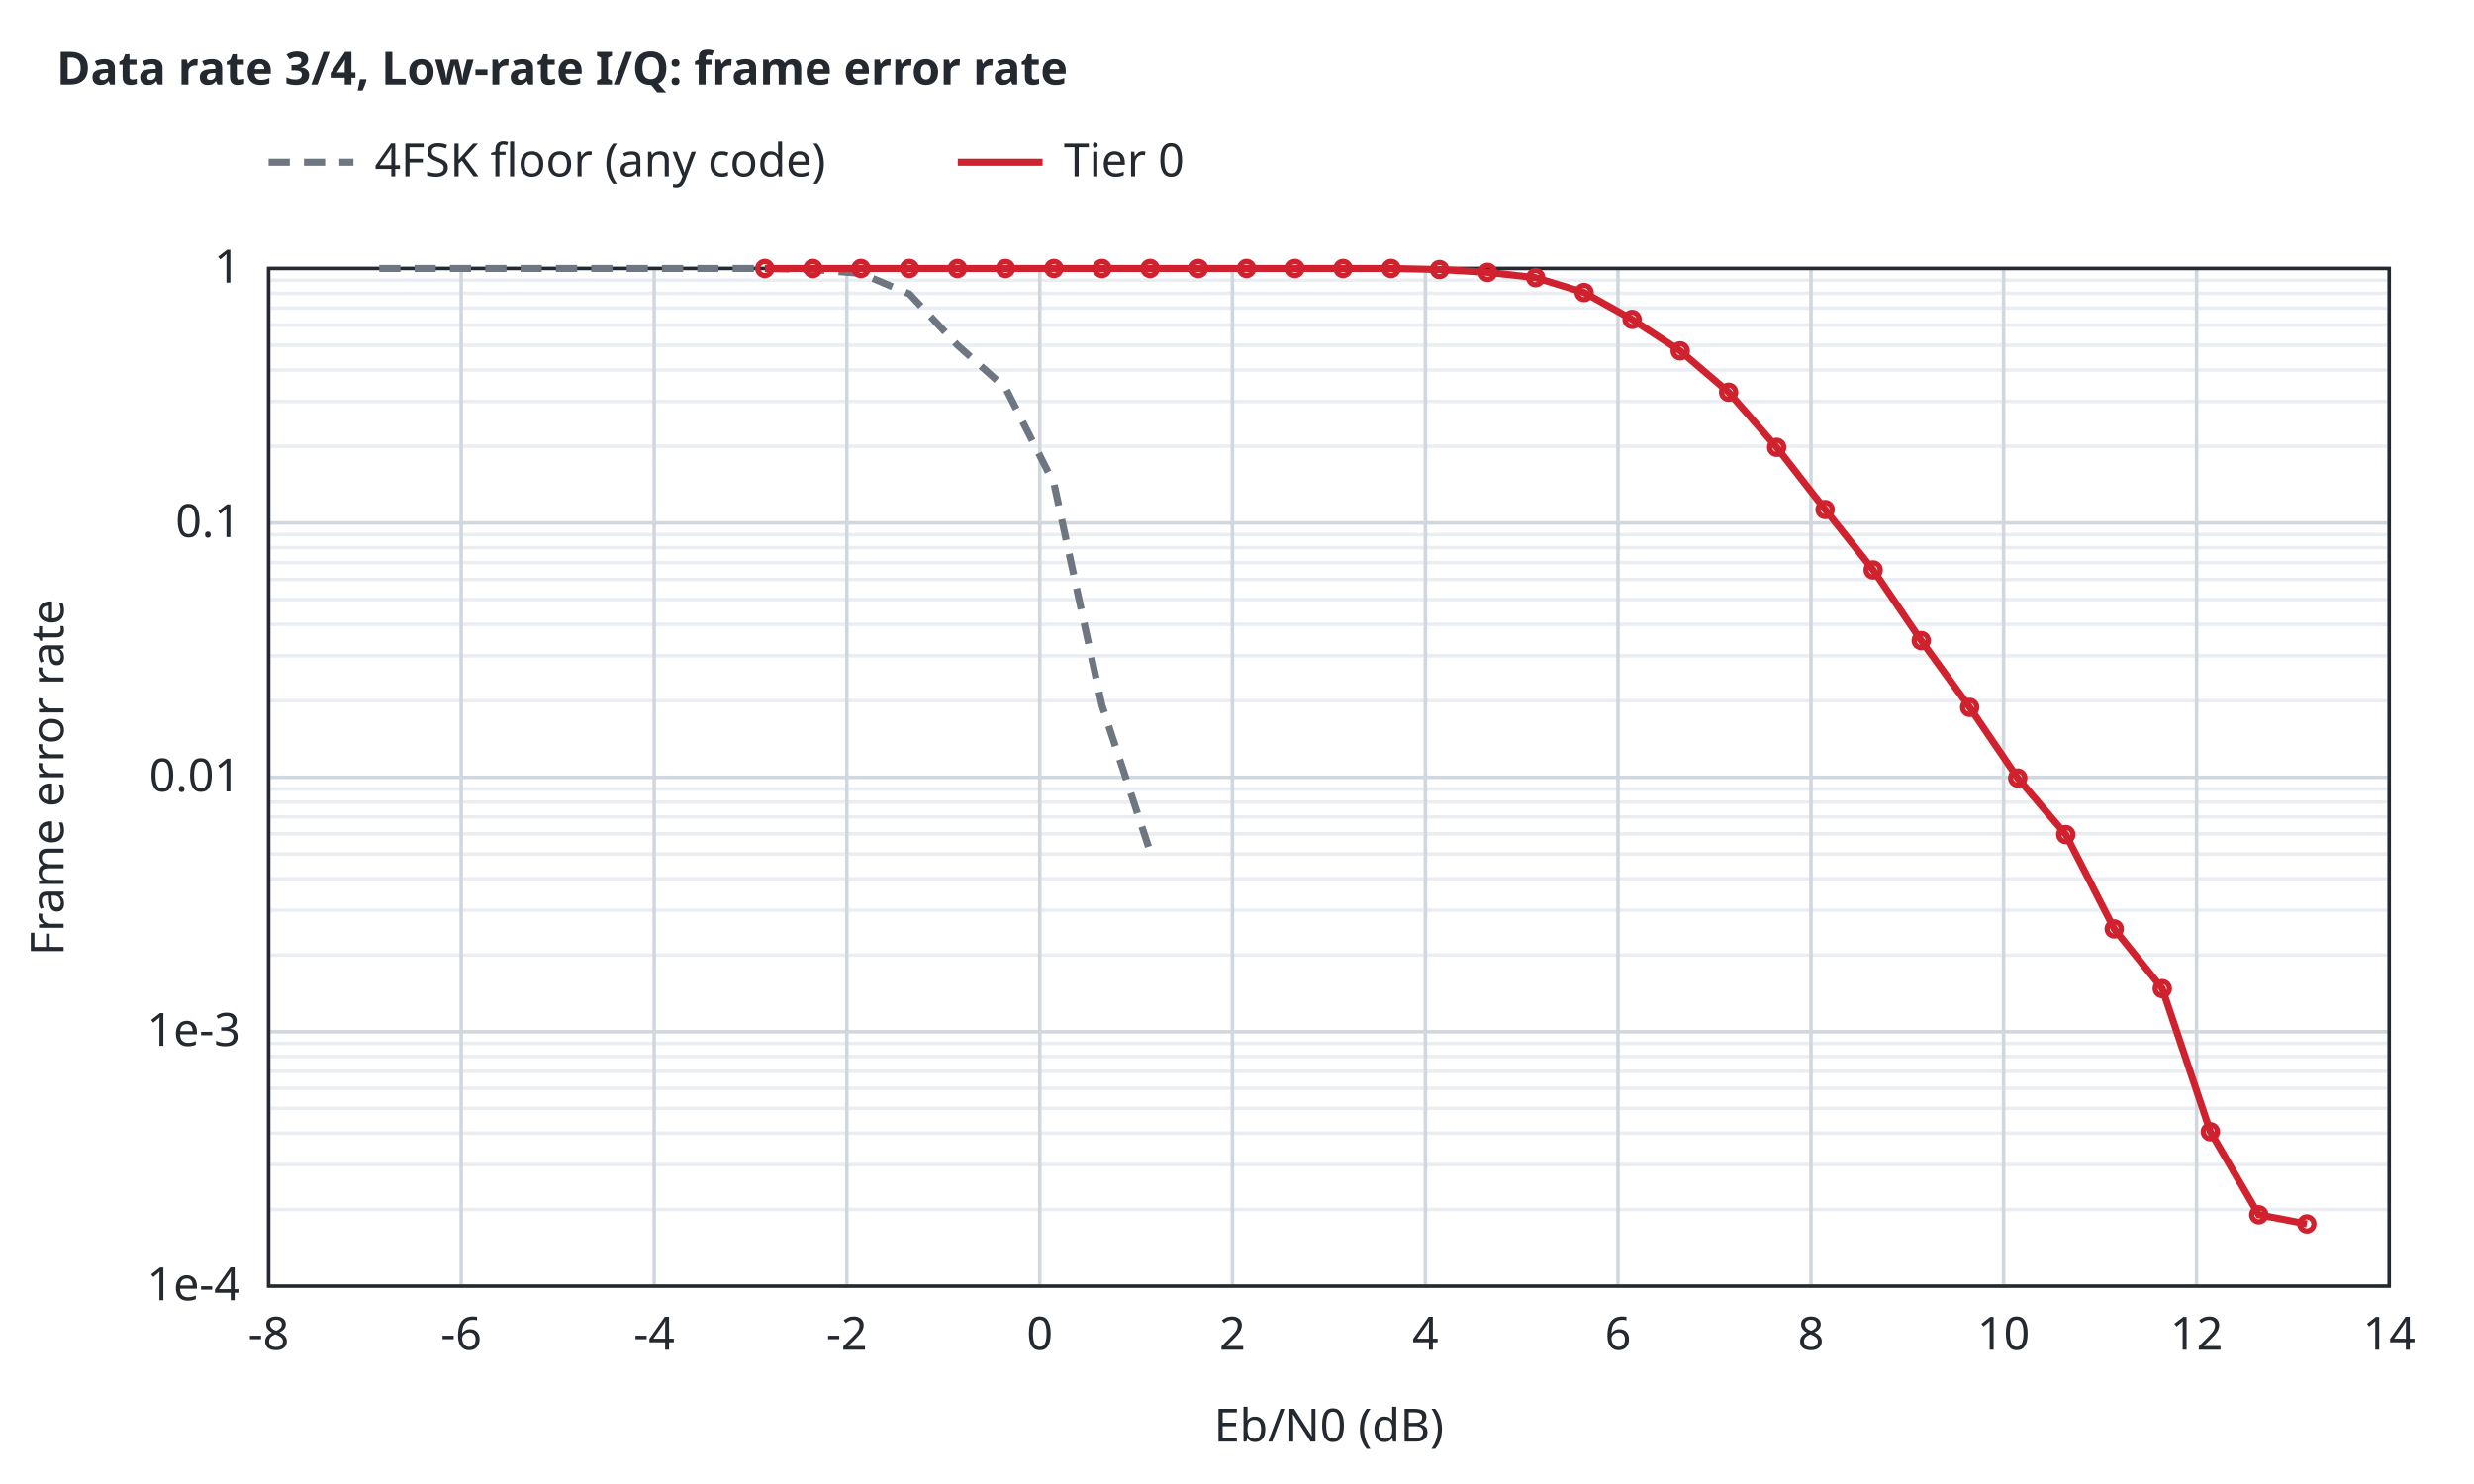
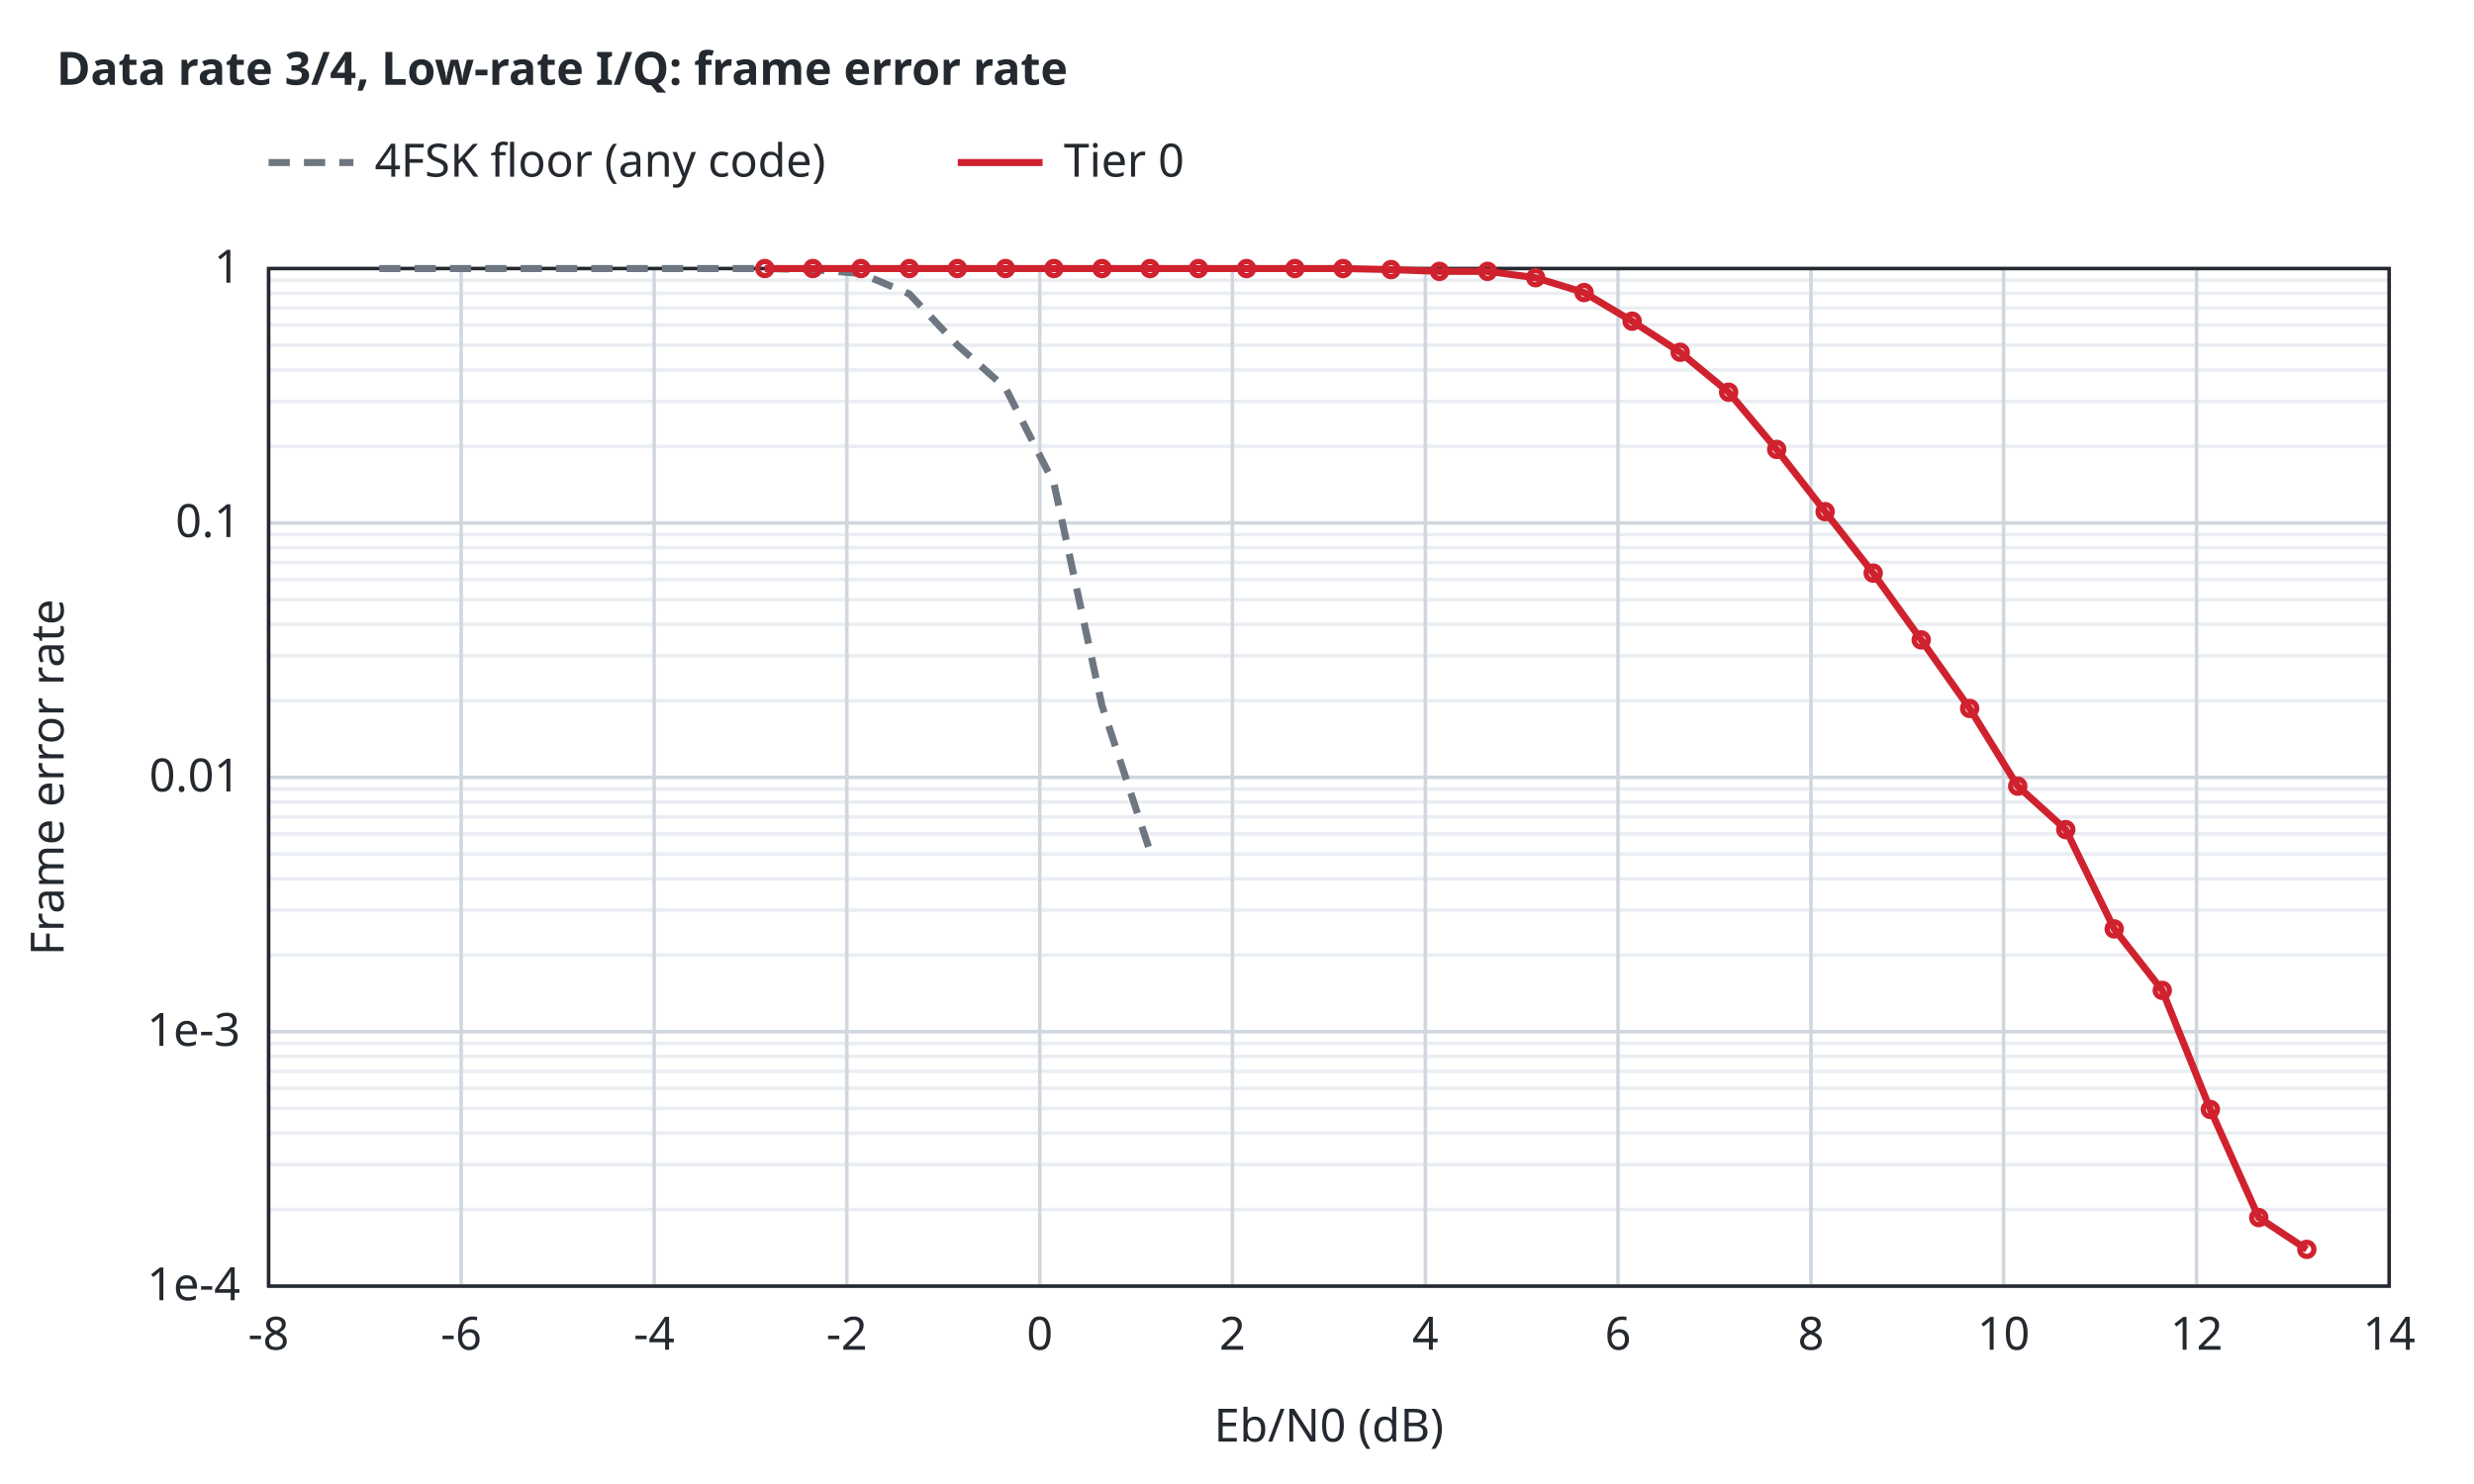
<svg xmlns="http://www.w3.org/2000/svg" width="700" height="420" viewBox="0 0 700 420">
  <style>text{font-family:sans-serif;font-size:13px;fill:#24292f}.t{font-weight:600}.bg{fill:#ffffff}.ax{stroke:#24292f;stroke-width:1;fill:none}.gr{stroke:#d0d7de;stroke-width:1}.mi{stroke:#eaeef2;stroke-width:1}.r0{stroke:#6e7781}.r1{stroke:#bc4c00}.r2{stroke:#8250df}.r3{stroke:#1b7c83}.r4{stroke:#9a6700}.s1{stroke:#cf222e}.s2{stroke:#0969da}.s3{stroke:#1a7f37}.s4{stroke:#9a6700}.q0{fill:#6e7781}.q1{fill:#bc4c00}.q2{fill:#8250df}.f1{fill:#cf222e}.f2{fill:#0969da}.f3{fill:#1a7f37}.f4{fill:#9a6700}.l{fill:none;stroke-width:2}.p{fill:none;stroke-width:1.5}.e{fill:none;stroke-width:1;stroke-opacity:.25}@media (prefers-color-scheme:dark){text{fill:#e6edf3}.bg{fill:#0d1117}.ax{stroke:#8b949e}.gr{stroke:#30363d}.mi{stroke:#21262d}.r0{stroke:#8b949e}.r1{stroke:#f0883e}.r2{stroke:#d2a8ff}.r3{stroke:#39c5cf}.r4{stroke:#d29922}.s1{stroke:#ff7b72}.s2{stroke:#58a6ff}.s3{stroke:#3fb950}.s4{stroke:#d29922}.q0{fill:#8b949e}.q1{fill:#f0883e}.q2{fill:#d2a8ff}.f1{fill:#ff7b72}.f2{fill:#58a6ff}.f3{fill:#3fb950}.f4{fill:#d29922}}</style>
  <rect class="bg" width="100%" height="100%" />
  <text class="t" x="16" y="24">Data rate 3/4, Low-rate I/Q: frame error rate</text>
  <line class="mi" x1="76.0" y1="342.3" x2="676.0" y2="342.3" />
  <line class="mi" x1="76.0" y1="329.6" x2="676.0" y2="329.6" />
  <line class="mi" x1="76.0" y1="320.7" x2="676.0" y2="320.7" />
  <line class="mi" x1="76.0" y1="313.7" x2="676.0" y2="313.7" />
  <line class="mi" x1="76.0" y1="308.0" x2="676.0" y2="308.0" />
  <line class="mi" x1="76.0" y1="303.2" x2="676.0" y2="303.2" />
  <line class="mi" x1="76.0" y1="299.0" x2="676.0" y2="299.0" />
  <line class="mi" x1="76.0" y1="295.3" x2="676.0" y2="295.3" />
  <line class="mi" x1="76.0" y1="270.3" x2="676.0" y2="270.3" />
  <line class="mi" x1="76.0" y1="257.6" x2="676.0" y2="257.6" />
  <line class="mi" x1="76.0" y1="248.7" x2="676.0" y2="248.7" />
  <line class="mi" x1="76.0" y1="241.7" x2="676.0" y2="241.7" />
  <line class="mi" x1="76.0" y1="236.0" x2="676.0" y2="236.0" />
  <line class="mi" x1="76.0" y1="231.2" x2="676.0" y2="231.2" />
  <line class="mi" x1="76.0" y1="227.0" x2="676.0" y2="227.0" />
  <line class="mi" x1="76.0" y1="223.3" x2="676.0" y2="223.3" />
  <line class="mi" x1="76.0" y1="198.3" x2="676.0" y2="198.3" />
  <line class="mi" x1="76.0" y1="185.6" x2="676.0" y2="185.6" />
  <line class="mi" x1="76.0" y1="176.7" x2="676.0" y2="176.7" />
  <line class="mi" x1="76.0" y1="169.7" x2="676.0" y2="169.7" />
  <line class="mi" x1="76.0" y1="164.0" x2="676.0" y2="164.0" />
  <line class="mi" x1="76.0" y1="159.2" x2="676.0" y2="159.2" />
  <line class="mi" x1="76.0" y1="155.0" x2="676.0" y2="155.0" />
  <line class="mi" x1="76.0" y1="151.3" x2="676.0" y2="151.3" />
  <line class="mi" x1="76.0" y1="126.3" x2="676.0" y2="126.3" />
  <line class="mi" x1="76.0" y1="113.6" x2="676.0" y2="113.6" />
  <line class="mi" x1="76.0" y1="104.7" x2="676.0" y2="104.7" />
  <line class="mi" x1="76.0" y1="97.7" x2="676.0" y2="97.7" />
  <line class="mi" x1="76.0" y1="92.0" x2="676.0" y2="92.0" />
  <line class="mi" x1="76.0" y1="87.2" x2="676.0" y2="87.2" />
  <line class="mi" x1="76.0" y1="83.0" x2="676.0" y2="83.0" />
  <line class="mi" x1="76.0" y1="79.3" x2="676.0" y2="79.3" />
  <line class="gr" x1="76.0" y1="364.0" x2="76.0" y2="76.0" />
  <text x="76.0" y="382.0" text-anchor="middle">-8</text>
  <line class="gr" x1="130.5" y1="364.0" x2="130.5" y2="76.0" />
  <text x="130.5" y="382.0" text-anchor="middle">-6</text>
  <line class="gr" x1="185.1" y1="364.0" x2="185.1" y2="76.0" />
  <text x="185.1" y="382.0" text-anchor="middle">-4</text>
  <line class="gr" x1="239.6" y1="364.0" x2="239.6" y2="76.0" />
  <text x="239.6" y="382.0" text-anchor="middle">-2</text>
  <line class="gr" x1="294.2" y1="364.0" x2="294.2" y2="76.0" />
  <text x="294.2" y="382.0" text-anchor="middle">0</text>
  <line class="gr" x1="348.7" y1="364.0" x2="348.7" y2="76.0" />
  <text x="348.7" y="382.0" text-anchor="middle">2</text>
  <line class="gr" x1="403.3" y1="364.0" x2="403.3" y2="76.0" />
  <text x="403.3" y="382.0" text-anchor="middle">4</text>
  <line class="gr" x1="457.8" y1="364.0" x2="457.8" y2="76.0" />
  <text x="457.8" y="382.0" text-anchor="middle">6</text>
  <line class="gr" x1="512.4" y1="364.0" x2="512.4" y2="76.0" />
  <text x="512.4" y="382.0" text-anchor="middle">8</text>
  <line class="gr" x1="566.9" y1="364.0" x2="566.9" y2="76.0" />
  <text x="566.9" y="382.0" text-anchor="middle">10</text>
  <line class="gr" x1="621.5" y1="364.0" x2="621.5" y2="76.0" />
  <text x="621.5" y="382.0" text-anchor="middle">12</text>
  <line class="gr" x1="676.0" y1="364.0" x2="676.0" y2="76.0" />
  <text x="676.0" y="382.0" text-anchor="middle">14</text>
  <line class="gr" x1="76.0" y1="364.0" x2="676.0" y2="364.0" />
  <text x="68.0" y="368.0" text-anchor="end">1e-4</text>
  <line class="gr" x1="76.0" y1="292.0" x2="676.0" y2="292.0" />
  <text x="68.0" y="296.0" text-anchor="end">1e-3</text>
  <line class="gr" x1="76.0" y1="220.0" x2="676.0" y2="220.0" />
  <text x="68.0" y="224.0" text-anchor="end">0.01</text>
  <line class="gr" x1="76.0" y1="148.0" x2="676.0" y2="148.0" />
  <text x="68.0" y="152.0" text-anchor="end">0.1</text>
  <line class="gr" x1="76.0" y1="76.0" x2="676.0" y2="76.0" />
  <text x="68.0" y="80.0" text-anchor="end">1</text>
  <rect class="ax" x="76.0" y="76.0" width="600.0" height="288.0" />
  <text x="376.0" y="408.0" text-anchor="middle">Eb/N0 (dB)</text>
  <text x="18" y="220.0" text-anchor="middle" transform="rotate(-90 18 220.0)">Frame error rate</text>
  <path class="l r0" stroke-dasharray="6 4" d="M107.3,76.0 L120.9,76.0 L134.5,76.0 L148.2,76.0 L161.8,76.0 L175.4,76.0 L189.1,76.0 L202.7,76.0 L216.3,76.0 L230.0,76.3 L243.6,77.4 L257.3,83.2 L270.9,97.7 L284.5,109.8 L298.2,136.8 L311.8,199.7 L325.4,241.0" />
-   <path class="l s1" d="M216.4,76.0 L230.0,76.0 L243.6,76.0 L257.3,76.0 L270.9,76.0 L284.5,76.0 L298.2,76.0 L311.8,76.0 L325.4,76.0 L339.1,76.0 L352.7,76.0 L366.4,76.0 L380.0,76.0 L393.6,76.0 L407.3,76.3 L420.9,77.1 L434.5,78.6 L448.2,82.8 L461.8,90.4 L475.4,99.3 L489.1,111.0 L502.7,126.6 L516.4,144.2 L530.0,161.3 L543.6,181.3 L557.3,200.2 L570.9,220.2 L584.5,236.2 L598.2,262.9 L611.8,279.8 L625.4,320.3 L639.1,343.8 L652.7,346.4" />
+   <path class="l s1" d="M216.4,76.0 L230.0,76.0 L243.6,76.0 L257.3,76.0 L270.9,76.0 L284.5,76.0 L298.2,76.0 L311.8,76.0 L325.4,76.0 L339.1,76.0 L352.7,76.0 L366.4,76.0 L380.0,76.0 L393.6,76.3 L407.3,76.8 L420.9,76.8 L434.5,78.6 L448.2,82.8 L461.8,90.9 L475.4,99.7 L489.1,111.0 L502.7,127.2 L516.4,144.8 L530.0,162.2 L543.6,181.1 L557.3,200.5 L570.9,222.5 L584.5,234.8 L598.2,262.9 L611.8,280.3 L625.4,314.0 L639.1,344.6 L652.7,353.6" />
  <circle class="p s1" cx="216.4" cy="76.0" r="2" />
  <circle class="p s1" cx="230.0" cy="76.0" r="2" />
  <circle class="p s1" cx="243.6" cy="76.0" r="2" />
  <circle class="p s1" cx="257.3" cy="76.0" r="2" />
  <circle class="p s1" cx="270.9" cy="76.0" r="2" />
  <circle class="p s1" cx="284.5" cy="76.0" r="2" />
  <circle class="p s1" cx="298.2" cy="76.0" r="2" />
  <circle class="p s1" cx="311.8" cy="76.0" r="2" />
  <circle class="p s1" cx="325.4" cy="76.0" r="2" />
  <circle class="p s1" cx="339.1" cy="76.0" r="2" />
  <circle class="p s1" cx="352.7" cy="76.0" r="2" />
  <circle class="p s1" cx="366.4" cy="76.0" r="2" />
  <circle class="p s1" cx="380.0" cy="76.0" r="2" />
-   <circle class="p s1" cx="393.6" cy="76.0" r="2" />
-   <circle class="p s1" cx="407.3" cy="76.3" r="2" />
-   <circle class="p s1" cx="420.9" cy="77.1" r="2" />
+   <circle class="p s1" cx="393.6" cy="76.3" r="2" />
+   <circle class="p s1" cx="407.3" cy="76.8" r="2" />
+   <circle class="p s1" cx="420.9" cy="76.8" r="2" />
  <circle class="p s1" cx="434.5" cy="78.6" r="2" />
  <circle class="p s1" cx="448.2" cy="82.8" r="2" />
-   <circle class="p s1" cx="461.8" cy="90.4" r="2" />
-   <circle class="p s1" cx="475.4" cy="99.3" r="2" />
+   <circle class="p s1" cx="461.8" cy="90.9" r="2" />
+   <circle class="p s1" cx="475.4" cy="99.7" r="2" />
  <circle class="p s1" cx="489.1" cy="111.0" r="2" />
-   <circle class="p s1" cx="502.7" cy="126.6" r="2" />
-   <circle class="p s1" cx="516.4" cy="144.2" r="2" />
-   <circle class="p s1" cx="530.0" cy="161.3" r="2" />
-   <circle class="p s1" cx="543.6" cy="181.3" r="2" />
-   <circle class="p s1" cx="557.3" cy="200.2" r="2" />
-   <circle class="p s1" cx="570.9" cy="220.2" r="2" />
-   <circle class="p s1" cx="584.5" cy="236.2" r="2" />
+   <circle class="p s1" cx="502.7" cy="127.2" r="2" />
+   <circle class="p s1" cx="516.4" cy="144.8" r="2" />
+   <circle class="p s1" cx="530.0" cy="162.2" r="2" />
+   <circle class="p s1" cx="543.6" cy="181.1" r="2" />
+   <circle class="p s1" cx="557.3" cy="200.5" r="2" />
+   <circle class="p s1" cx="570.9" cy="222.5" r="2" />
+   <circle class="p s1" cx="584.5" cy="234.8" r="2" />
  <circle class="p s1" cx="598.2" cy="262.9" r="2" />
-   <circle class="p s1" cx="611.8" cy="279.8" r="2" />
-   <circle class="p s1" cx="625.4" cy="320.3" r="2" />
-   <circle class="p s1" cx="639.1" cy="343.8" r="2" />
-   <circle class="p s1" cx="652.7" cy="346.4" r="2" />
+   <circle class="p s1" cx="611.8" cy="280.3" r="2" />
+   <circle class="p s1" cx="625.4" cy="314.0" r="2" />
+   <circle class="p s1" cx="639.1" cy="344.6" r="2" />
+   <circle class="p s1" cx="652.7" cy="353.6" r="2" />
  <line class="l r0" stroke-dasharray="6 4" x1="76.0" y1="46.0" x2="100.0" y2="46.0" />
  <text x="106.0" y="50.0">4FSK floor (any code)</text>
  <line class="l s1" x1="271.0" y1="46.0" x2="295.0" y2="46.0" />
  <text x="301.0" y="50.0">Tier 0</text>
</svg>
